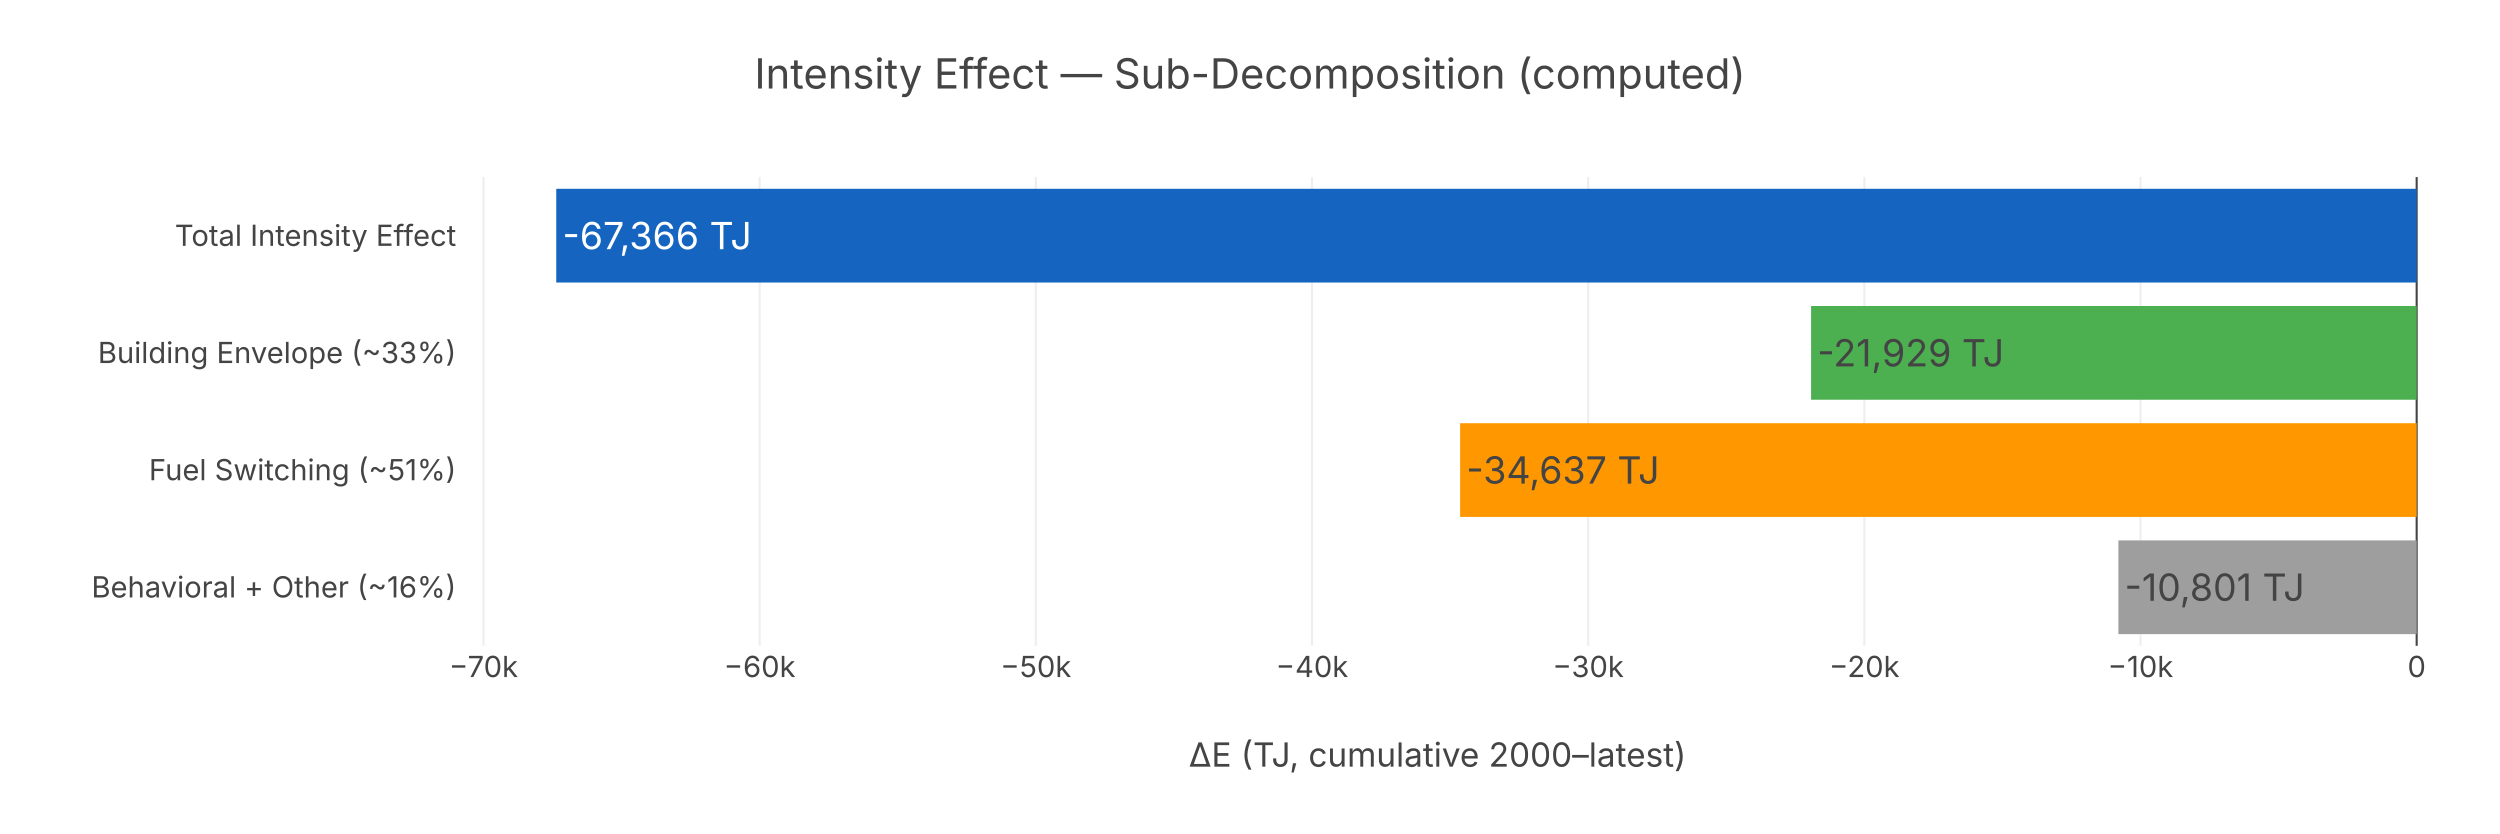
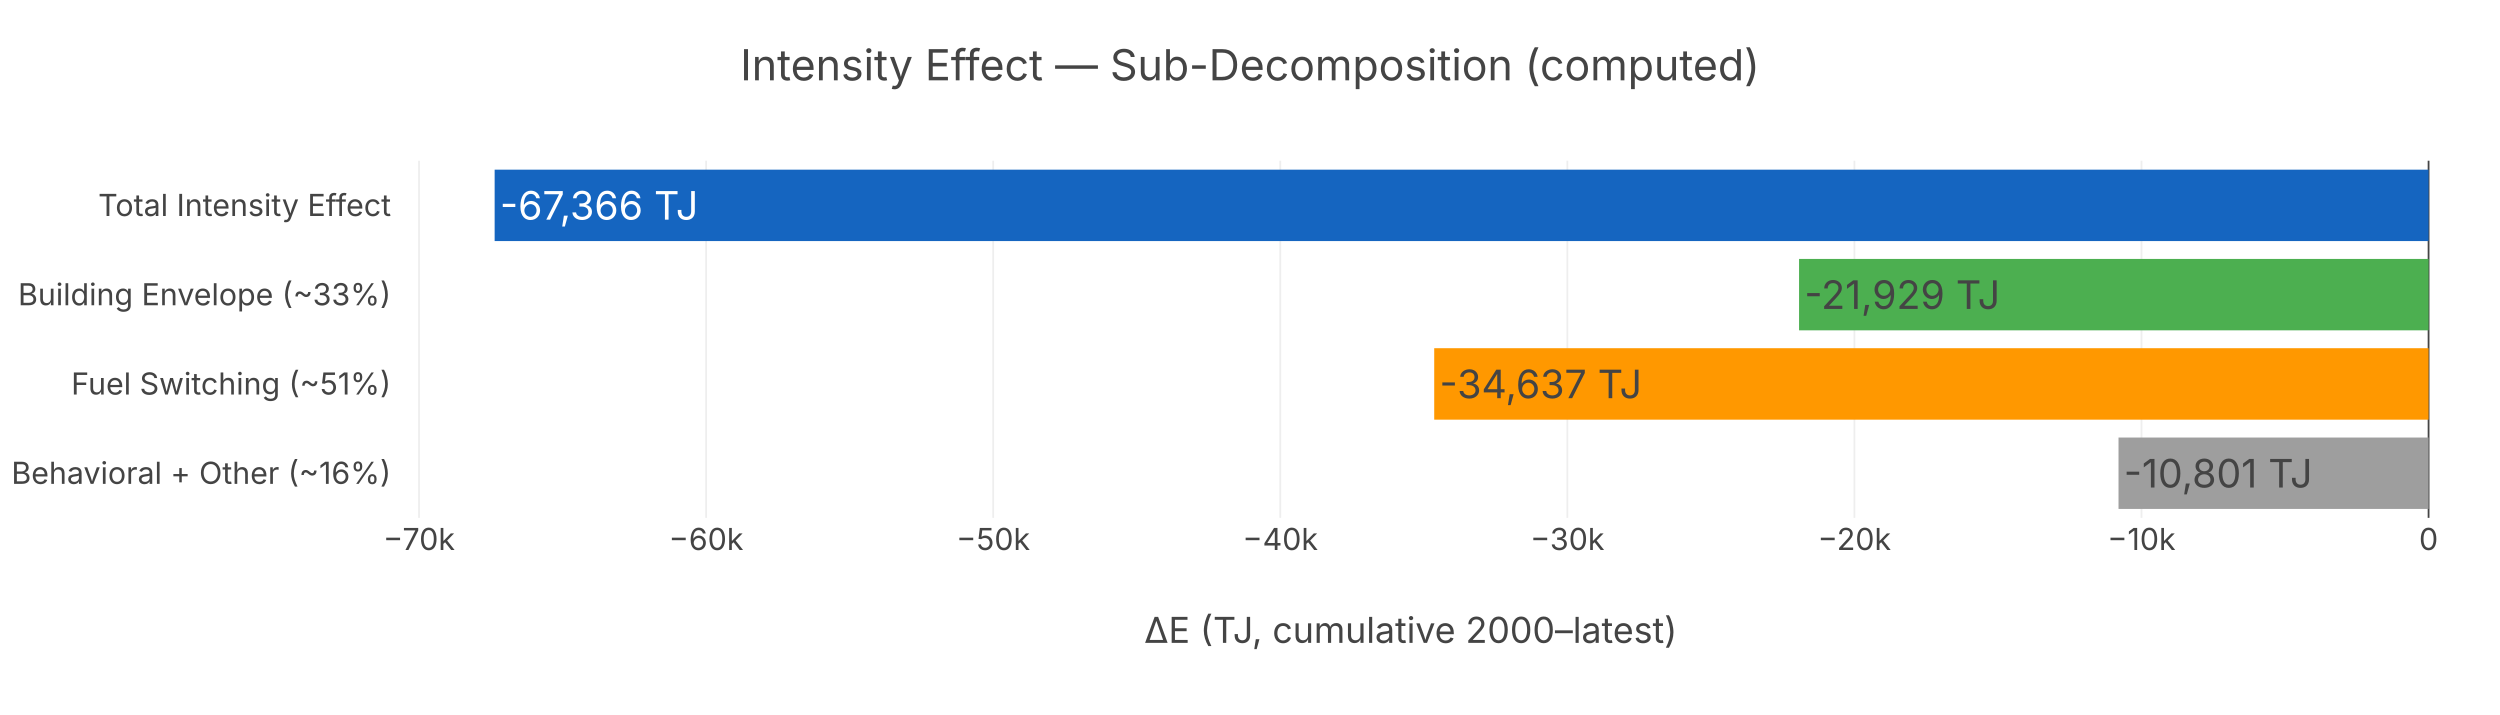
- <svg xmlns="http://www.w3.org/2000/svg" class="main-svg" width="1200" height="400" style="" viewBox="0 0 1200 400">
-   <rect x="0" y="0" width="1200" height="400" style="fill: rgb(255, 255, 255); fill-opacity: 1;" />
-   <defs id="defs-21f006">
+ <svg xmlns="http://www.w3.org/2000/svg" class="main-svg" width="1400" height="400" style="" viewBox="0 0 1400 400">
+   <rect x="0" y="0" width="1400" height="400" style="fill: rgb(255, 255, 255); fill-opacity: 1;" />
+   <defs id="defs-8ed6b6">
    <g class="clips">
-       <clipPath id="clip21f006xyplot" class="plotclip">
-         <rect width="940" height="225" />
+       <clipPath id="clip8ed6b6xyplot" class="plotclip">
+         <rect width="1140" height="200" />
      </clipPath>
-       <clipPath class="axesclip" id="clip21f006x">
-         <rect x="220" y="0" width="940" height="400" />
+       <clipPath class="axesclip" id="clip8ed6b6x">
+         <rect x="220" y="0" width="1140" height="400" />
      </clipPath>
-       <clipPath class="axesclip" id="clip21f006y">
-         <rect x="0" y="85" width="1200" height="225" />
+       <clipPath class="axesclip" id="clip8ed6b6y">
+         <rect x="0" y="90" width="1400" height="200" />
      </clipPath>
-       <clipPath class="axesclip" id="clip21f006xy">
-         <rect x="220" y="85" width="940" height="225" />
+       <clipPath class="axesclip" id="clip8ed6b6xy">
+         <rect x="220" y="90" width="1140" height="200" />
      </clipPath>
    </g>
    <g class="gradients" />
    <g class="patterns" />
  </defs>
  <g class="bglayer" />
  <g class="layer-below">
    <g class="imagelayer" />
    <g class="shapelayer" />
  </g>
  <g class="cartesianlayer">
    <g class="subplot xy">
      <g class="layer-subplot">
        <g class="shapelayer" />
        <g class="imagelayer" />
      </g>
      <g class="minor-gridlayer">
        <g class="x" />
        <g class="y" />
      </g>
      <g class="gridlayer">
        <g class="x">
-           <path class="xgrid crisp" transform="translate(232.09,0)" d="M0,85v225" style="stroke: rgb(238, 238, 238); stroke-opacity: 1; stroke-width: 1px;" />
-           <path class="xgrid crisp" transform="translate(364.64,0)" d="M0,85v225" style="stroke: rgb(238, 238, 238); stroke-opacity: 1; stroke-width: 1px;" />
-           <path class="xgrid crisp" transform="translate(497.2,0)" d="M0,85v225" style="stroke: rgb(238, 238, 238); stroke-opacity: 1; stroke-width: 1px;" />
-           <path class="xgrid crisp" transform="translate(629.76,0)" d="M0,85v225" style="stroke: rgb(238, 238, 238); stroke-opacity: 1; stroke-width: 1px;" />
-           <path class="xgrid crisp" transform="translate(762.32,0)" d="M0,85v225" style="stroke: rgb(238, 238, 238); stroke-opacity: 1; stroke-width: 1px;" />
-           <path class="xgrid crisp" transform="translate(894.88,0)" d="M0,85v225" style="stroke: rgb(238, 238, 238); stroke-opacity: 1; stroke-width: 1px;" />
-           <path class="xgrid crisp" transform="translate(1027.44,0)" d="M0,85v225" style="stroke: rgb(238, 238, 238); stroke-opacity: 1; stroke-width: 1px;" />
+           <path class="xgrid crisp" transform="translate(234.66,0)" d="M0,90v200" style="stroke: rgb(238, 238, 238); stroke-opacity: 1; stroke-width: 1px;" />
+           <path class="xgrid crisp" transform="translate(395.42,0)" d="M0,90v200" style="stroke: rgb(238, 238, 238); stroke-opacity: 1; stroke-width: 1px;" />
+           <path class="xgrid crisp" transform="translate(556.18,0)" d="M0,90v200" style="stroke: rgb(238, 238, 238); stroke-opacity: 1; stroke-width: 1px;" />
+           <path class="xgrid crisp" transform="translate(716.95,0)" d="M0,90v200" style="stroke: rgb(238, 238, 238); stroke-opacity: 1; stroke-width: 1px;" />
+           <path class="xgrid crisp" transform="translate(877.71,0)" d="M0,90v200" style="stroke: rgb(238, 238, 238); stroke-opacity: 1; stroke-width: 1px;" />
+           <path class="xgrid crisp" transform="translate(1038.47,0)" d="M0,90v200" style="stroke: rgb(238, 238, 238); stroke-opacity: 1; stroke-width: 1px;" />
+           <path class="xgrid crisp" transform="translate(1199.24,0)" d="M0,90v200" style="stroke: rgb(238, 238, 238); stroke-opacity: 1; stroke-width: 1px;" />
        </g>
        <g class="y" />
      </g>
      <g class="zerolinelayer">
-         <path class="xzl zl crisp" transform="translate(1160,0)" d="M0,85v225" style="stroke: rgb(68, 68, 68); stroke-opacity: 1; stroke-width: 1px;" />
+         <path class="xzl zl crisp" transform="translate(1360,0)" d="M0,90v200" style="stroke: rgb(68, 68, 68); stroke-opacity: 1; stroke-width: 1px;" />
      </g>
      <g class="layer-between">
        <g class="shapelayer" />
        <g class="imagelayer" />
      </g>
      <path class="xlines-below" />
      <path class="ylines-below" />
      <g class="overlines-below" />
      <g class="xaxislayer-below" />
      <g class="yaxislayer-below" />
      <g class="overaxes-below" />
      <g class="overplot">
-         <g class="xy" transform="translate(220,85)" clip-path="url(#clip21f006xyplot)">
+         <g class="xy" transform="translate(220,90)" clip-path="url(#clip8ed6b6xyplot)">
          <g class="barlayer mlayer">
            <g class="trace bars" style="opacity: 1;">
              <g class="points">
                <g class="point">
-                   <path d="M940,5.63V50.63H47V5.63Z" style="vector-effect: none; opacity: 1; stroke-width: 0px; fill: rgb(21, 101, 192); fill-opacity: 1;" />
-                   <text class="bartext bartext-inside" text-anchor="middle" data-notex="1" x="0" y="0" style="font-family: Inter, Helvetica, Arial, sans-serif; font-size: 18px; fill: rgb(255, 255, 255); fill-opacity: 1; white-space: pre;" transform="translate(95.42188,34.63)">-67,366 TJ</text>
+                   <path d="M1140,5V45H57V5Z" style="vector-effect: none; opacity: 1; stroke-width: 0px; fill: rgb(21, 101, 192); fill-opacity: 1;" />
+                   <text class="bartext bartext-inside" text-anchor="middle" data-notex="1" x="0" y="0" style="font-family: Inter, Helvetica, Arial, sans-serif; font-size: 22px; fill: rgb(255, 255, 255); fill-opacity: 1; white-space: pre;" transform="translate(115.5156,33)">-67,366 TJ</text>
                </g>
                <g class="point">
-                   <path d="M940,61.88V106.88H649.32V61.88Z" style="vector-effect: none; opacity: 1; stroke-width: 0px; fill: rgb(76, 175, 80); fill-opacity: 1;" />
-                   <text class="bartext bartext-inside" text-anchor="middle" data-notex="1" x="0" y="0" style="font-family: Inter, Helvetica, Arial, sans-serif; font-size: 18px; fill: rgb(68, 68, 68); fill-opacity: 1; white-space: pre;" transform="translate(697.1559,90.88)">-21,929 TJ</text>
+                   <path d="M1140,55V95H787.47V55Z" style="vector-effect: none; opacity: 1; stroke-width: 0px; fill: rgb(76, 175, 80); fill-opacity: 1;" />
+                   <text class="bartext bartext-inside" text-anchor="middle" data-notex="1" x="0" y="0" style="font-family: Inter, Helvetica, Arial, sans-serif; font-size: 22px; fill: rgb(68, 68, 68); fill-opacity: 1; white-space: pre;" transform="translate(845.2669,83)">-21,929 TJ</text>
                </g>
                <g class="point">
-                   <path d="M940,118.13V163.13H480.86V118.13Z" style="vector-effect: none; opacity: 1; stroke-width: 0px; fill: rgb(255, 152, 0); fill-opacity: 1;" />
-                   <text class="bartext bartext-inside" text-anchor="middle" data-notex="1" x="0" y="0" style="font-family: Inter, Helvetica, Arial, sans-serif; font-size: 18px; fill: rgb(68, 68, 68); fill-opacity: 1; white-space: pre;" transform="translate(530.2272,147.13)">-34,637 TJ</text>
+                   <path d="M1140,105V145H583.16V105Z" style="vector-effect: none; opacity: 1; stroke-width: 0px; fill: rgb(255, 152, 0); fill-opacity: 1;" />
+                   <text class="bartext bartext-inside" text-anchor="middle" data-notex="1" x="0" y="0" style="font-family: Inter, Helvetica, Arial, sans-serif; font-size: 22px; fill: rgb(68, 68, 68); fill-opacity: 1; white-space: pre;" transform="translate(642.8319,133)">-34,637 TJ</text>
                </g>
                <g class="point">
-                   <path d="M940,174.38V219.38H796.83V174.38Z" style="vector-effect: none; opacity: 1; stroke-width: 0px; fill: rgb(158, 158, 158); fill-opacity: 1;" />
-                   <text class="bartext bartext-inside" text-anchor="middle" data-notex="1" x="0" y="0" style="font-family: Inter, Helvetica, Arial, sans-serif; font-size: 18px; fill: rgb(68, 68, 68); fill-opacity: 1; white-space: pre;" transform="translate(843.0409,203.38)">-10,801 TJ</text>
+                   <path d="M1140,155V195H966.37V155Z" style="vector-effect: none; opacity: 1; stroke-width: 0px; fill: rgb(158, 158, 158); fill-opacity: 1;" />
+                   <text class="bartext bartext-inside" text-anchor="middle" data-notex="1" x="0" y="0" style="font-family: Inter, Helvetica, Arial, sans-serif; font-size: 22px; fill: rgb(68, 68, 68); fill-opacity: 1; white-space: pre;" transform="translate(1022.183,183)">-10,801 TJ</text>
                </g>
              </g>
            </g>
          </g>
        </g>
      </g>
      <g class="zerolinelayer-above" />
      <path class="xlines-above crisp" d="M0,0" style="fill: none;" />
      <path class="ylines-above crisp" d="M0,0" style="fill: none;" />
      <g class="overlines-above" />
      <g class="xaxislayer-above">
        <g class="xtick">
-           <text text-anchor="middle" x="0" y="325" transform="translate(232.09,0)" style="font-family: Inter, Helvetica, Arial, sans-serif; font-size: 14px; fill: rgb(68, 68, 68); fill-opacity: 1; white-space: pre;">−70k</text>
+           <text text-anchor="middle" x="0" y="308" transform="translate(234.66,0)" style="font-family: Inter, Helvetica, Arial, sans-serif; font-size: 17px; fill: rgb(68, 68, 68); fill-opacity: 1; white-space: pre;">−70k</text>
        </g>
        <g class="xtick">
-           <text text-anchor="middle" x="0" y="325" style="font-family: Inter, Helvetica, Arial, sans-serif; font-size: 14px; fill: rgb(68, 68, 68); fill-opacity: 1; white-space: pre;" transform="translate(364.64,0)">−60k</text>
+           <text text-anchor="middle" x="0" y="308" style="font-family: Inter, Helvetica, Arial, sans-serif; font-size: 17px; fill: rgb(68, 68, 68); fill-opacity: 1; white-space: pre;" transform="translate(395.42,0)">−60k</text>
        </g>
        <g class="xtick">
-           <text text-anchor="middle" x="0" y="325" style="font-family: Inter, Helvetica, Arial, sans-serif; font-size: 14px; fill: rgb(68, 68, 68); fill-opacity: 1; white-space: pre;" transform="translate(497.2,0)">−50k</text>
+           <text text-anchor="middle" x="0" y="308" style="font-family: Inter, Helvetica, Arial, sans-serif; font-size: 17px; fill: rgb(68, 68, 68); fill-opacity: 1; white-space: pre;" transform="translate(556.18,0)">−50k</text>
        </g>
        <g class="xtick">
-           <text text-anchor="middle" x="0" y="325" style="font-family: Inter, Helvetica, Arial, sans-serif; font-size: 14px; fill: rgb(68, 68, 68); fill-opacity: 1; white-space: pre;" transform="translate(629.76,0)">−40k</text>
+           <text text-anchor="middle" x="0" y="308" style="font-family: Inter, Helvetica, Arial, sans-serif; font-size: 17px; fill: rgb(68, 68, 68); fill-opacity: 1; white-space: pre;" transform="translate(716.95,0)">−40k</text>
        </g>
        <g class="xtick">
-           <text text-anchor="middle" x="0" y="325" style="font-family: Inter, Helvetica, Arial, sans-serif; font-size: 14px; fill: rgb(68, 68, 68); fill-opacity: 1; white-space: pre;" transform="translate(762.32,0)">−30k</text>
+           <text text-anchor="middle" x="0" y="308" style="font-family: Inter, Helvetica, Arial, sans-serif; font-size: 17px; fill: rgb(68, 68, 68); fill-opacity: 1; white-space: pre;" transform="translate(877.71,0)">−30k</text>
        </g>
        <g class="xtick">
-           <text text-anchor="middle" x="0" y="325" style="font-family: Inter, Helvetica, Arial, sans-serif; font-size: 14px; fill: rgb(68, 68, 68); fill-opacity: 1; white-space: pre;" transform="translate(894.88,0)">−20k</text>
+           <text text-anchor="middle" x="0" y="308" style="font-family: Inter, Helvetica, Arial, sans-serif; font-size: 17px; fill: rgb(68, 68, 68); fill-opacity: 1; white-space: pre;" transform="translate(1038.47,0)">−20k</text>
        </g>
        <g class="xtick">
-           <text text-anchor="middle" x="0" y="325" style="font-family: Inter, Helvetica, Arial, sans-serif; font-size: 14px; fill: rgb(68, 68, 68); fill-opacity: 1; white-space: pre;" transform="translate(1027.44,0)">−10k</text>
+           <text text-anchor="middle" x="0" y="308" style="font-family: Inter, Helvetica, Arial, sans-serif; font-size: 17px; fill: rgb(68, 68, 68); fill-opacity: 1; white-space: pre;" transform="translate(1199.24,0)">−10k</text>
        </g>
        <g class="xtick">
-           <text text-anchor="middle" x="0" y="325" style="font-family: Inter, Helvetica, Arial, sans-serif; font-size: 14px; fill: rgb(68, 68, 68); fill-opacity: 1; white-space: pre;" transform="translate(1160,0)">0</text>
+           <text text-anchor="middle" x="0" y="308" style="font-family: Inter, Helvetica, Arial, sans-serif; font-size: 17px; fill: rgb(68, 68, 68); fill-opacity: 1; white-space: pre;" transform="translate(1360,0)">0</text>
        </g>
      </g>
      <g class="yaxislayer-above">
        <g class="ytick">
-           <text text-anchor="end" x="219" y="4.9" transform="translate(0,281.88)" style="font-family: Inter, Helvetica, Arial, sans-serif; font-size: 14px; fill: rgb(68, 68, 68); fill-opacity: 1; white-space: pre;">Behavioral + Other (~16%)</text>
+           <text text-anchor="end" x="219" y="5.95" transform="translate(0,265)" style="font-family: Inter, Helvetica, Arial, sans-serif; font-size: 17px; fill: rgb(68, 68, 68); fill-opacity: 1; white-space: pre;">Behavioral + Other (~16%)</text>
        </g>
        <g class="ytick">
-           <text text-anchor="end" x="219" y="4.9" transform="translate(0,225.63)" style="font-family: Inter, Helvetica, Arial, sans-serif; font-size: 14px; fill: rgb(68, 68, 68); fill-opacity: 1; white-space: pre;">Fuel Switching (~51%)</text>
+           <text text-anchor="end" x="219" y="5.95" transform="translate(0,215)" style="font-family: Inter, Helvetica, Arial, sans-serif; font-size: 17px; fill: rgb(68, 68, 68); fill-opacity: 1; white-space: pre;">Fuel Switching (~51%)</text>
        </g>
        <g class="ytick">
-           <text text-anchor="end" x="219" y="4.9" transform="translate(0,169.38)" style="font-family: Inter, Helvetica, Arial, sans-serif; font-size: 14px; fill: rgb(68, 68, 68); fill-opacity: 1; white-space: pre;">Building Envelope (~33%)</text>
+           <text text-anchor="end" x="219" y="5.95" transform="translate(0,165)" style="font-family: Inter, Helvetica, Arial, sans-serif; font-size: 17px; fill: rgb(68, 68, 68); fill-opacity: 1; white-space: pre;">Building Envelope (~33%)</text>
        </g>
        <g class="ytick">
-           <text text-anchor="end" x="219" y="4.9" transform="translate(0,113.13)" style="font-family: Inter, Helvetica, Arial, sans-serif; font-size: 14px; fill: rgb(68, 68, 68); fill-opacity: 1; white-space: pre;">Total Intensity Effect</text>
+           <text text-anchor="end" x="219" y="5.95" transform="translate(0,115)" style="font-family: Inter, Helvetica, Arial, sans-serif; font-size: 17px; fill: rgb(68, 68, 68); fill-opacity: 1; white-space: pre;">Total Intensity Effect</text>
        </g>
      </g>
      <g class="overaxes-above" />
    </g>
  </g>
  <g class="polarlayer" />
  <g class="smithlayer" />
  <g class="ternarylayer" />
  <g class="geolayer" />
  <g class="funnelarealayer" />
  <g class="pielayer" />
  <g class="iciclelayer" />
  <g class="treemaplayer" />
  <g class="sunburstlayer" />
  <g class="glimages" />
-   <defs id="topdefs-21f006">
+   <defs id="topdefs-8ed6b6">
    <g class="clips" />
  </defs>
  <g class="layer-above">
    <g class="imagelayer" />
    <g class="shapelayer" />
  </g>
  <g class="infolayer">
    <g class="g-gtitle">
-       <text class="gtitle" x="600" y="42.5" text-anchor="middle" dy="0em" style="opacity: 1; font-family: Inter, Helvetica, Arial, sans-serif; font-size: 20px; fill: rgb(68, 68, 68); fill-opacity: 1; white-space: pre;">Intensity Effect — Sub-Decomposition (computed)</text>
+       <text class="gtitle" x="700" y="45" text-anchor="middle" dy="0em" style="opacity: 1; font-family: Inter, Helvetica, Arial, sans-serif; font-size: 24px; fill: rgb(68, 68, 68); fill-opacity: 1; white-space: pre;">Intensity Effect — Sub-Decomposition (computed)</text>
    </g>
    <g class="g-xtitle">
-       <text class="xtitle" x="690" y="368" text-anchor="middle" style="opacity: 1; font-family: Inter, Helvetica, Arial, sans-serif; font-size: 16px; fill: rgb(68, 68, 68); fill-opacity: 1; white-space: pre;">ΔE (TJ, cumulative 2000–latest)</text>
+       <text class="xtitle" x="790" y="360" text-anchor="middle" style="opacity: 1; font-family: Inter, Helvetica, Arial, sans-serif; font-size: 20px; fill: rgb(68, 68, 68); fill-opacity: 1; white-space: pre;">ΔE (TJ, cumulative 2000–latest)</text>
    </g>
    <g class="g-ytitle" />
  </g>
</svg>
